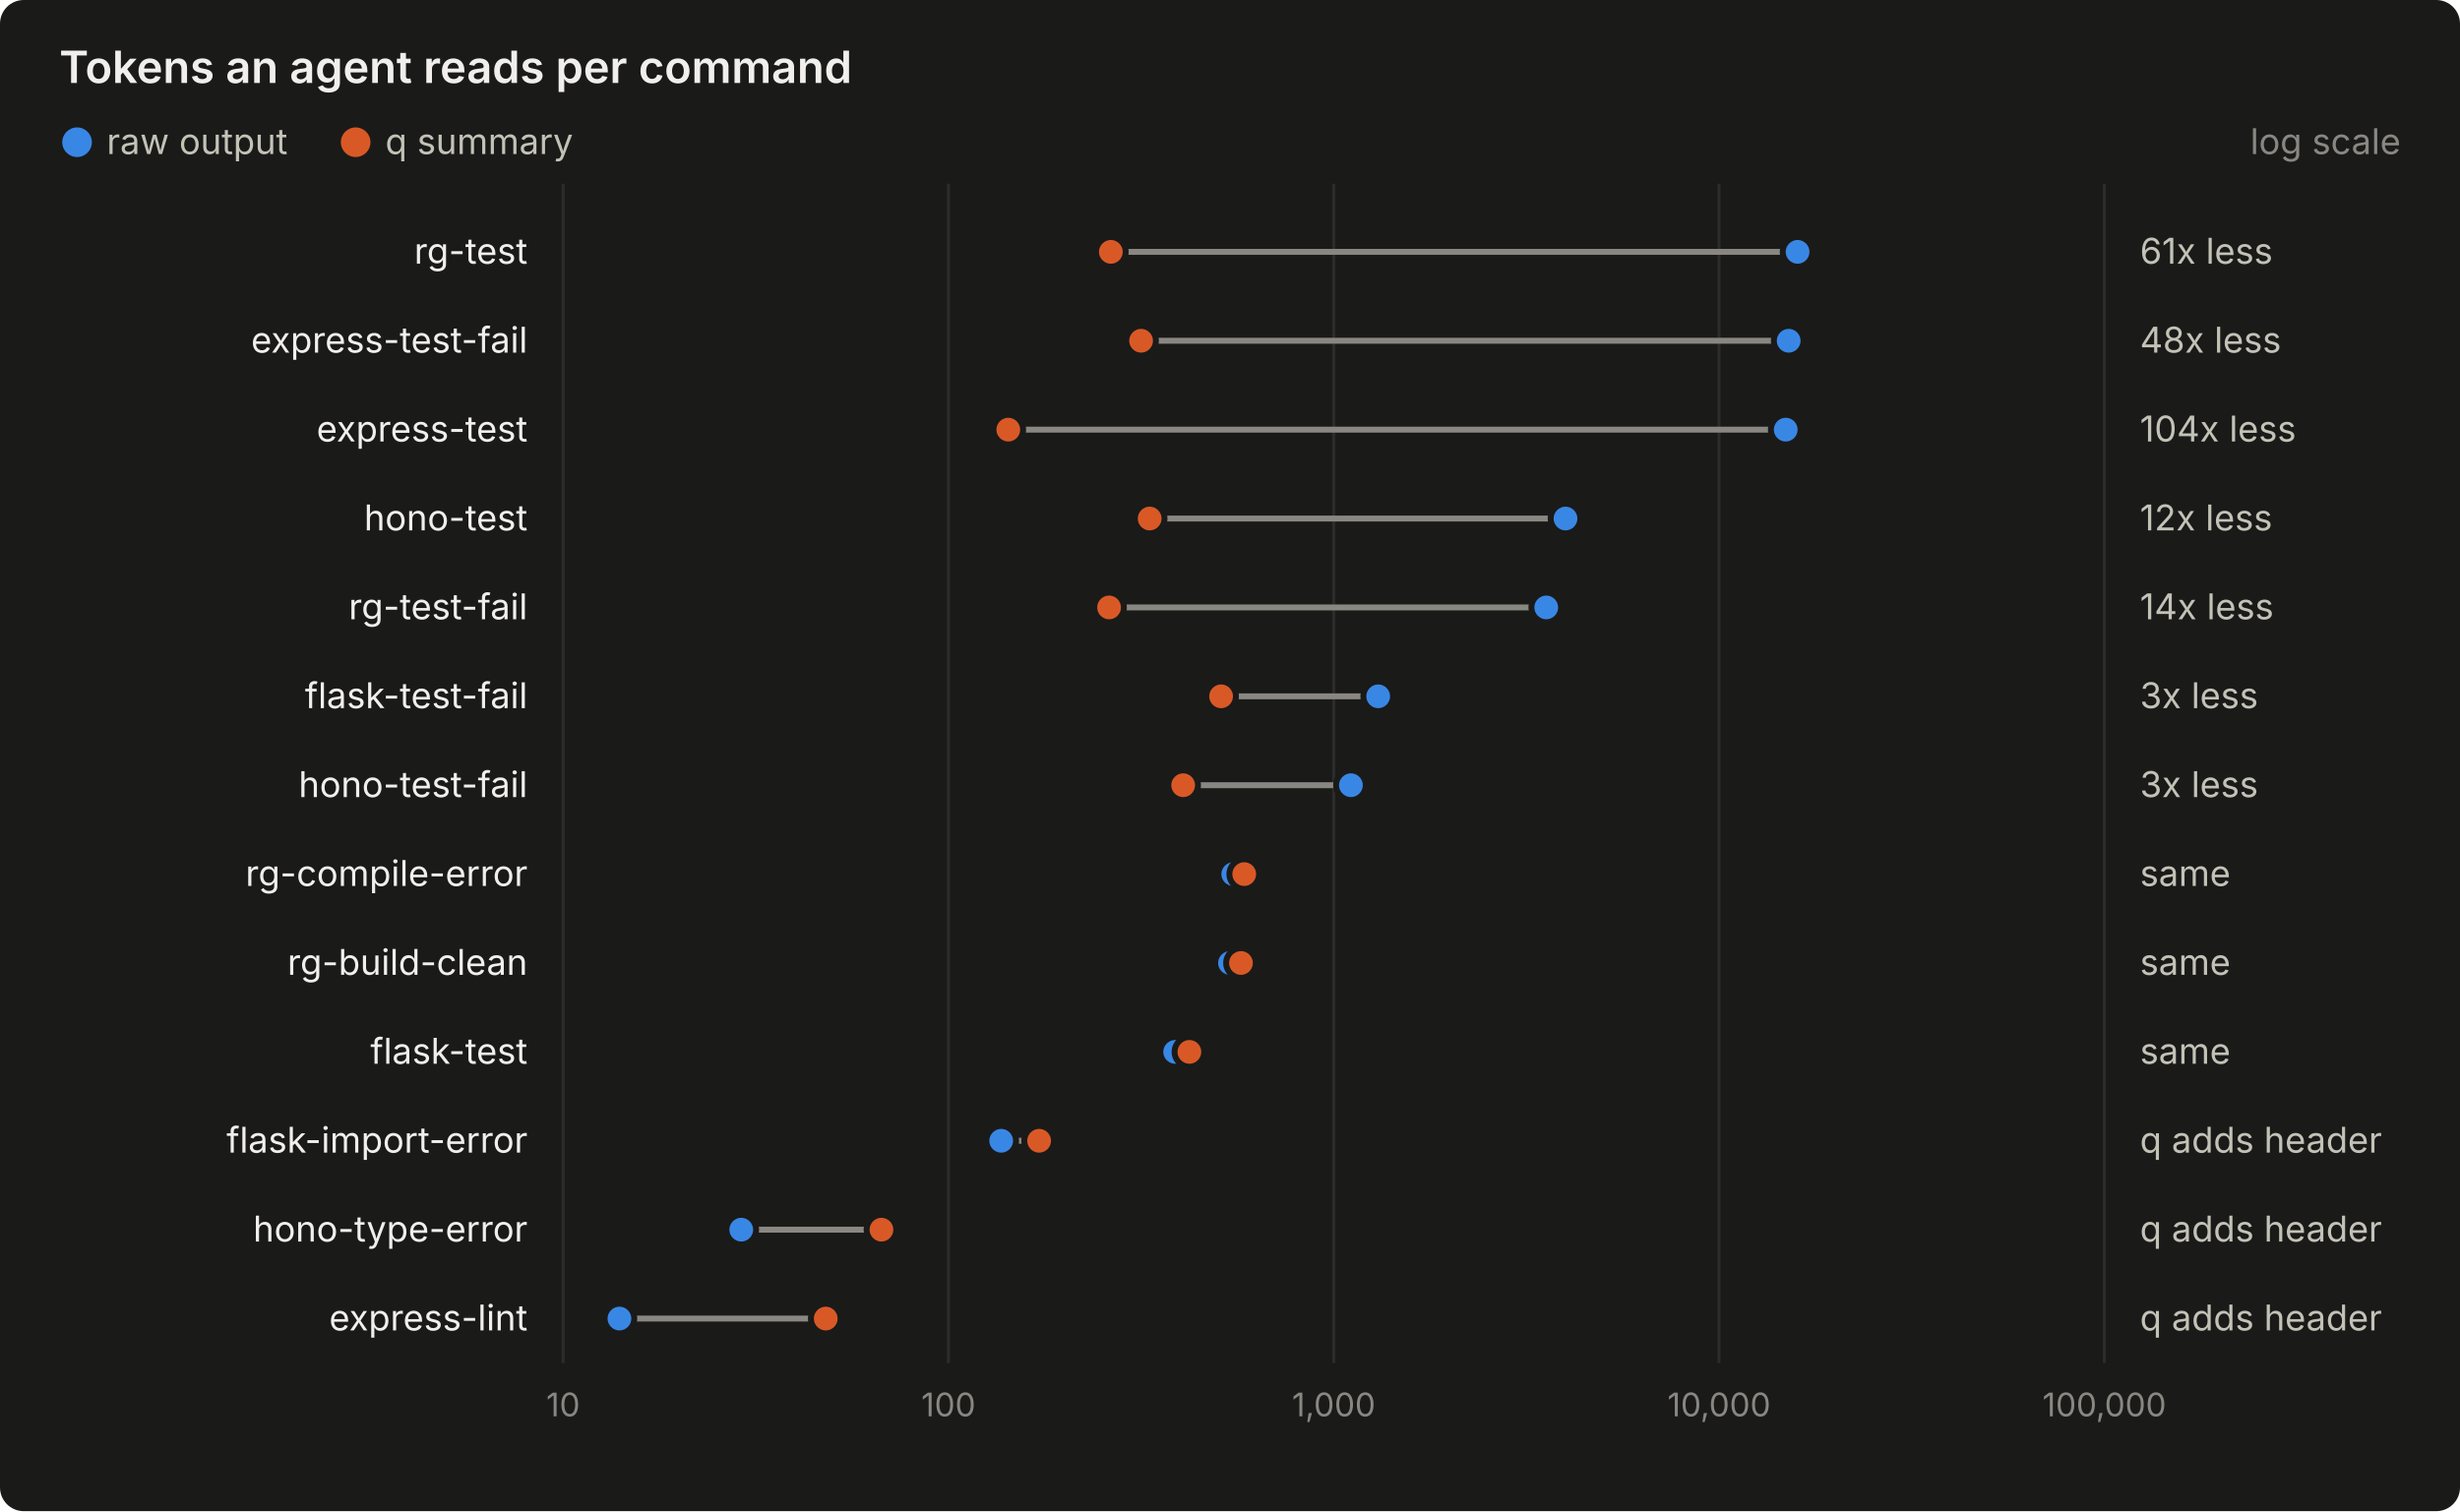
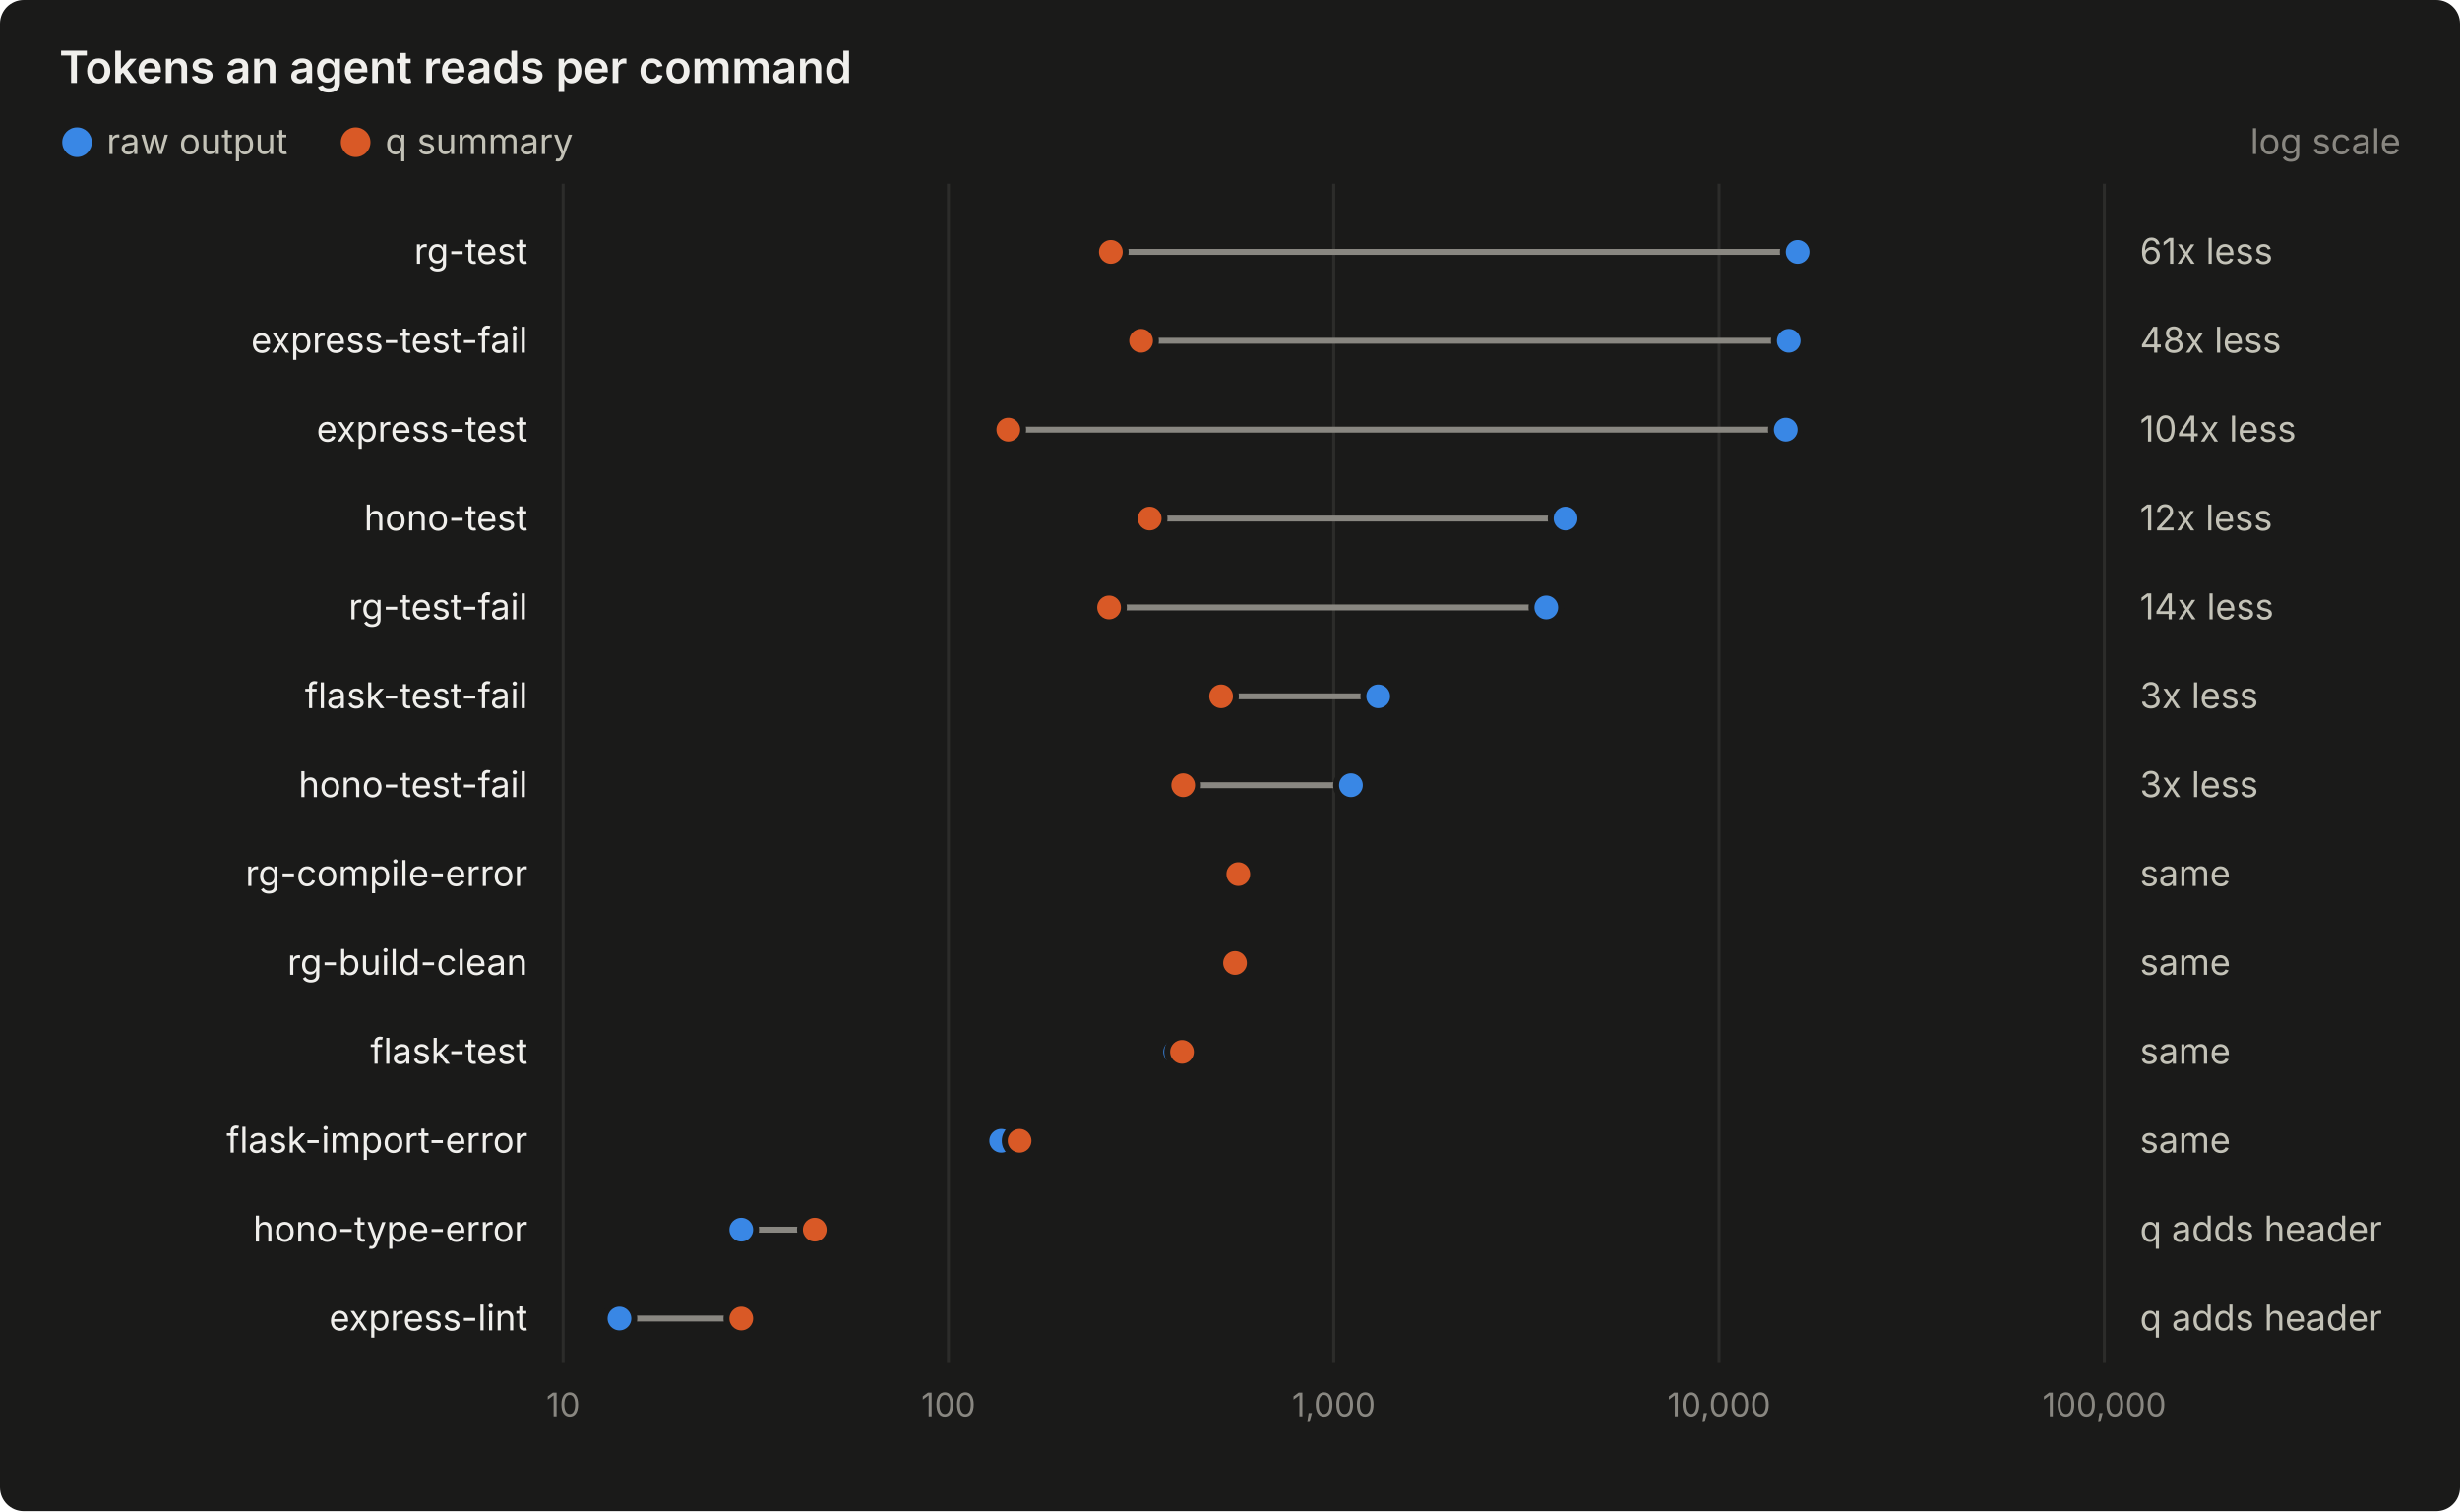
<svg xmlns="http://www.w3.org/2000/svg" width="830" height="510" viewBox="0 0 830 510" font-family="ui-sans-serif, system-ui, -apple-system, Segoe UI, sans-serif" role="img" aria-label="Tokens an agent reads per command: raw output versus q summary">
  <rect width="100%" height="100%" rx="8" fill="#1a1a19" />
  <text x="20" y="28" font-size="15" font-weight="600" fill="#f0efec">Tokens an agent reads per command</text>
  <circle cx="26" cy="48" r="5" fill="#3987e5" />
  <text x="36" y="52" font-size="12" fill="#c3c2b7">raw output</text>
  <circle cx="120" cy="48" r="5" fill="#d95926" />
  <text x="130" y="52" font-size="12" fill="#c3c2b7">q summary</text>
  <text x="810" y="52" font-size="12" text-anchor="end" fill="#898781">log scale</text>
  <line x1="190.0" y1="62" x2="190.0" y2="460" stroke="#2c2c2a" />
  <text x="190.0" y="478" font-size="11" text-anchor="middle" fill="#898781">10</text>
  <line x1="320.0" y1="62" x2="320.0" y2="460" stroke="#2c2c2a" />
  <text x="320.0" y="478" font-size="11" text-anchor="middle" fill="#898781">100</text>
  <line x1="450.0" y1="62" x2="450.0" y2="460" stroke="#2c2c2a" />
  <text x="450.0" y="478" font-size="11" text-anchor="middle" fill="#898781">1,000</text>
  <line x1="580.0" y1="62" x2="580.0" y2="460" stroke="#2c2c2a" />
  <text x="580.0" y="478" font-size="11" text-anchor="middle" fill="#898781">10,000</text>
  <line x1="710.0" y1="62" x2="710.0" y2="460" stroke="#2c2c2a" />
  <text x="710.0" y="478" font-size="11" text-anchor="middle" fill="#898781">100,000</text>
  <text x="178" y="89.0" font-size="12" text-anchor="end" fill="#f0efec">rg-test</text>
  <line x1="374.8" y1="85.0" x2="606.5" y2="85.0" stroke="#898781" stroke-width="2" />
  <circle cx="606.5" cy="85.0" r="5" fill="#3987e5" stroke="#1a1a19" stroke-width="2" />
  <circle cx="374.8" cy="85.0" r="5" fill="#d95926" stroke="#1a1a19" stroke-width="2" />
  <text x="722" y="89.0" font-size="12" fill="#c3c2b7">61x less</text>
  <text x="178" y="119.0" font-size="12" text-anchor="end" fill="#f0efec">express-test-fail</text>
  <line x1="385.0" y1="115.0" x2="603.5" y2="115.0" stroke="#898781" stroke-width="2" />
  <circle cx="603.5" cy="115.0" r="5" fill="#3987e5" stroke="#1a1a19" stroke-width="2" />
  <circle cx="385.0" cy="115.0" r="5" fill="#d95926" stroke="#1a1a19" stroke-width="2" />
  <text x="722" y="119.0" font-size="12" fill="#c3c2b7">48x less</text>
  <text x="178" y="149.0" font-size="12" text-anchor="end" fill="#f0efec">express-test</text>
  <line x1="340.2" y1="145.0" x2="602.5" y2="145.0" stroke="#898781" stroke-width="2" />
  <circle cx="602.5" cy="145.0" r="5" fill="#3987e5" stroke="#1a1a19" stroke-width="2" />
  <circle cx="340.2" cy="145.0" r="5" fill="#d95926" stroke="#1a1a19" stroke-width="2" />
  <text x="722" y="149.0" font-size="12" fill="#c3c2b7">104x less</text>
  <text x="178" y="179.0" font-size="12" text-anchor="end" fill="#f0efec">hono-test</text>
  <line x1="387.9" y1="175.0" x2="528.2" y2="175.0" stroke="#898781" stroke-width="2" />
  <circle cx="528.2" cy="175.0" r="5" fill="#3987e5" stroke="#1a1a19" stroke-width="2" />
  <circle cx="387.9" cy="175.0" r="5" fill="#d95926" stroke="#1a1a19" stroke-width="2" />
  <text x="722" y="179.0" font-size="12" fill="#c3c2b7">12x less</text>
  <text x="178" y="209.0" font-size="12" text-anchor="end" fill="#f0efec">rg-test-fail</text>
  <line x1="374.2" y1="205.0" x2="521.7" y2="205.0" stroke="#898781" stroke-width="2" />
  <circle cx="521.7" cy="205.0" r="5" fill="#3987e5" stroke="#1a1a19" stroke-width="2" />
  <circle cx="374.2" cy="205.0" r="5" fill="#d95926" stroke="#1a1a19" stroke-width="2" />
  <text x="722" y="209.0" font-size="12" fill="#c3c2b7">14x less</text>
  <text x="178" y="239.0" font-size="12" text-anchor="end" fill="#f0efec">flask-test-fail</text>
  <line x1="412.0" y1="235.0" x2="465.0" y2="235.0" stroke="#898781" stroke-width="2" />
  <circle cx="465.0" cy="235.0" r="5" fill="#3987e5" stroke="#1a1a19" stroke-width="2" />
  <circle cx="412.0" cy="235.0" r="5" fill="#d95926" stroke="#1a1a19" stroke-width="2" />
  <text x="722" y="239.0" font-size="12" fill="#c3c2b7">3x less</text>
  <text x="178" y="269.0" font-size="12" text-anchor="end" fill="#f0efec">hono-test-fail</text>
  <line x1="399.2" y1="265.0" x2="455.8" y2="265.0" stroke="#898781" stroke-width="2" />
  <circle cx="455.8" cy="265.0" r="5" fill="#3987e5" stroke="#1a1a19" stroke-width="2" />
  <circle cx="399.2" cy="265.0" r="5" fill="#d95926" stroke="#1a1a19" stroke-width="2" />
  <text x="722" y="269.0" font-size="12" fill="#c3c2b7">3x less</text>
  <text x="178" y="299.0" font-size="12" text-anchor="end" fill="#f0efec">rg-compile-error</text>
-   <line x1="416.1" y1="295.0" x2="419.8" y2="295.0" stroke="#898781" stroke-width="2" />
+   <line x1="416.1" y1="295.0" x2="417.8" y2="295.0" stroke="#898781" stroke-width="2" />
  <circle cx="416.1" cy="295.0" r="5" fill="#3987e5" stroke="#1a1a19" stroke-width="2" />
-   <circle cx="419.8" cy="295.0" r="5" fill="#d95926" stroke="#1a1a19" stroke-width="2" />
+   <circle cx="417.8" cy="295.0" r="5" fill="#d95926" stroke="#1a1a19" stroke-width="2" />
  <text x="722" y="299.0" font-size="12" fill="#c3c2b7">same</text>
  <text x="178" y="329.0" font-size="12" text-anchor="end" fill="#f0efec">rg-build-clean</text>
-   <line x1="415.0" y1="325.0" x2="418.7" y2="325.0" stroke="#898781" stroke-width="2" />
+   <line x1="415.0" y1="325.0" x2="416.7" y2="325.0" stroke="#898781" stroke-width="2" />
  <circle cx="415.0" cy="325.0" r="5" fill="#3987e5" stroke="#1a1a19" stroke-width="2" />
-   <circle cx="418.7" cy="325.0" r="5" fill="#d95926" stroke="#1a1a19" stroke-width="2" />
+   <circle cx="416.7" cy="325.0" r="5" fill="#d95926" stroke="#1a1a19" stroke-width="2" />
  <text x="722" y="329.0" font-size="12" fill="#c3c2b7">same</text>
  <text x="178" y="359.0" font-size="12" text-anchor="end" fill="#f0efec">flask-test</text>
-   <line x1="396.5" y1="355.0" x2="401.3" y2="355.0" stroke="#898781" stroke-width="2" />
+   <line x1="396.5" y1="355.0" x2="398.8" y2="355.0" stroke="#898781" stroke-width="2" />
  <circle cx="396.5" cy="355.0" r="5" fill="#3987e5" stroke="#1a1a19" stroke-width="2" />
-   <circle cx="401.3" cy="355.0" r="5" fill="#d95926" stroke="#1a1a19" stroke-width="2" />
+   <circle cx="398.8" cy="355.0" r="5" fill="#d95926" stroke="#1a1a19" stroke-width="2" />
  <text x="722" y="359.0" font-size="12" fill="#c3c2b7">same</text>
  <text x="178" y="389.0" font-size="12" text-anchor="end" fill="#f0efec">flask-import-error</text>
-   <line x1="337.8" y1="385.0" x2="350.6" y2="385.0" stroke="#898781" stroke-width="2" />
+   <line x1="337.8" y1="385.0" x2="344.0" y2="385.0" stroke="#898781" stroke-width="2" />
  <circle cx="337.8" cy="385.0" r="5" fill="#3987e5" stroke="#1a1a19" stroke-width="2" />
-   <circle cx="350.6" cy="385.0" r="5" fill="#d95926" stroke="#1a1a19" stroke-width="2" />
-   <text x="722" y="389.0" font-size="12" fill="#c3c2b7">q adds header</text>
+   <circle cx="344.0" cy="385.0" r="5" fill="#d95926" stroke="#1a1a19" stroke-width="2" />
+   <text x="722" y="389.0" font-size="12" fill="#c3c2b7">same</text>
  <text x="178" y="419.0" font-size="12" text-anchor="end" fill="#f0efec">hono-type-error</text>
-   <line x1="250.1" y1="415.0" x2="297.4" y2="415.0" stroke="#898781" stroke-width="2" />
+   <line x1="250.1" y1="415.0" x2="274.9" y2="415.0" stroke="#898781" stroke-width="2" />
  <circle cx="250.1" cy="415.0" r="5" fill="#3987e5" stroke="#1a1a19" stroke-width="2" />
-   <circle cx="297.4" cy="415.0" r="5" fill="#d95926" stroke="#1a1a19" stroke-width="2" />
+   <circle cx="274.9" cy="415.0" r="5" fill="#d95926" stroke="#1a1a19" stroke-width="2" />
  <text x="722" y="419.0" font-size="12" fill="#c3c2b7">q adds header</text>
  <text x="178" y="449.0" font-size="12" text-anchor="end" fill="#f0efec">express-lint</text>
-   <line x1="209.0" y1="445.0" x2="278.6" y2="445.0" stroke="#898781" stroke-width="2" />
+   <line x1="209.0" y1="445.0" x2="250.1" y2="445.0" stroke="#898781" stroke-width="2" />
  <circle cx="209.0" cy="445.0" r="5" fill="#3987e5" stroke="#1a1a19" stroke-width="2" />
-   <circle cx="278.6" cy="445.0" r="5" fill="#d95926" stroke="#1a1a19" stroke-width="2" />
+   <circle cx="250.1" cy="445.0" r="5" fill="#d95926" stroke="#1a1a19" stroke-width="2" />
  <text x="722" y="449.0" font-size="12" fill="#c3c2b7">q adds header</text>
</svg>
